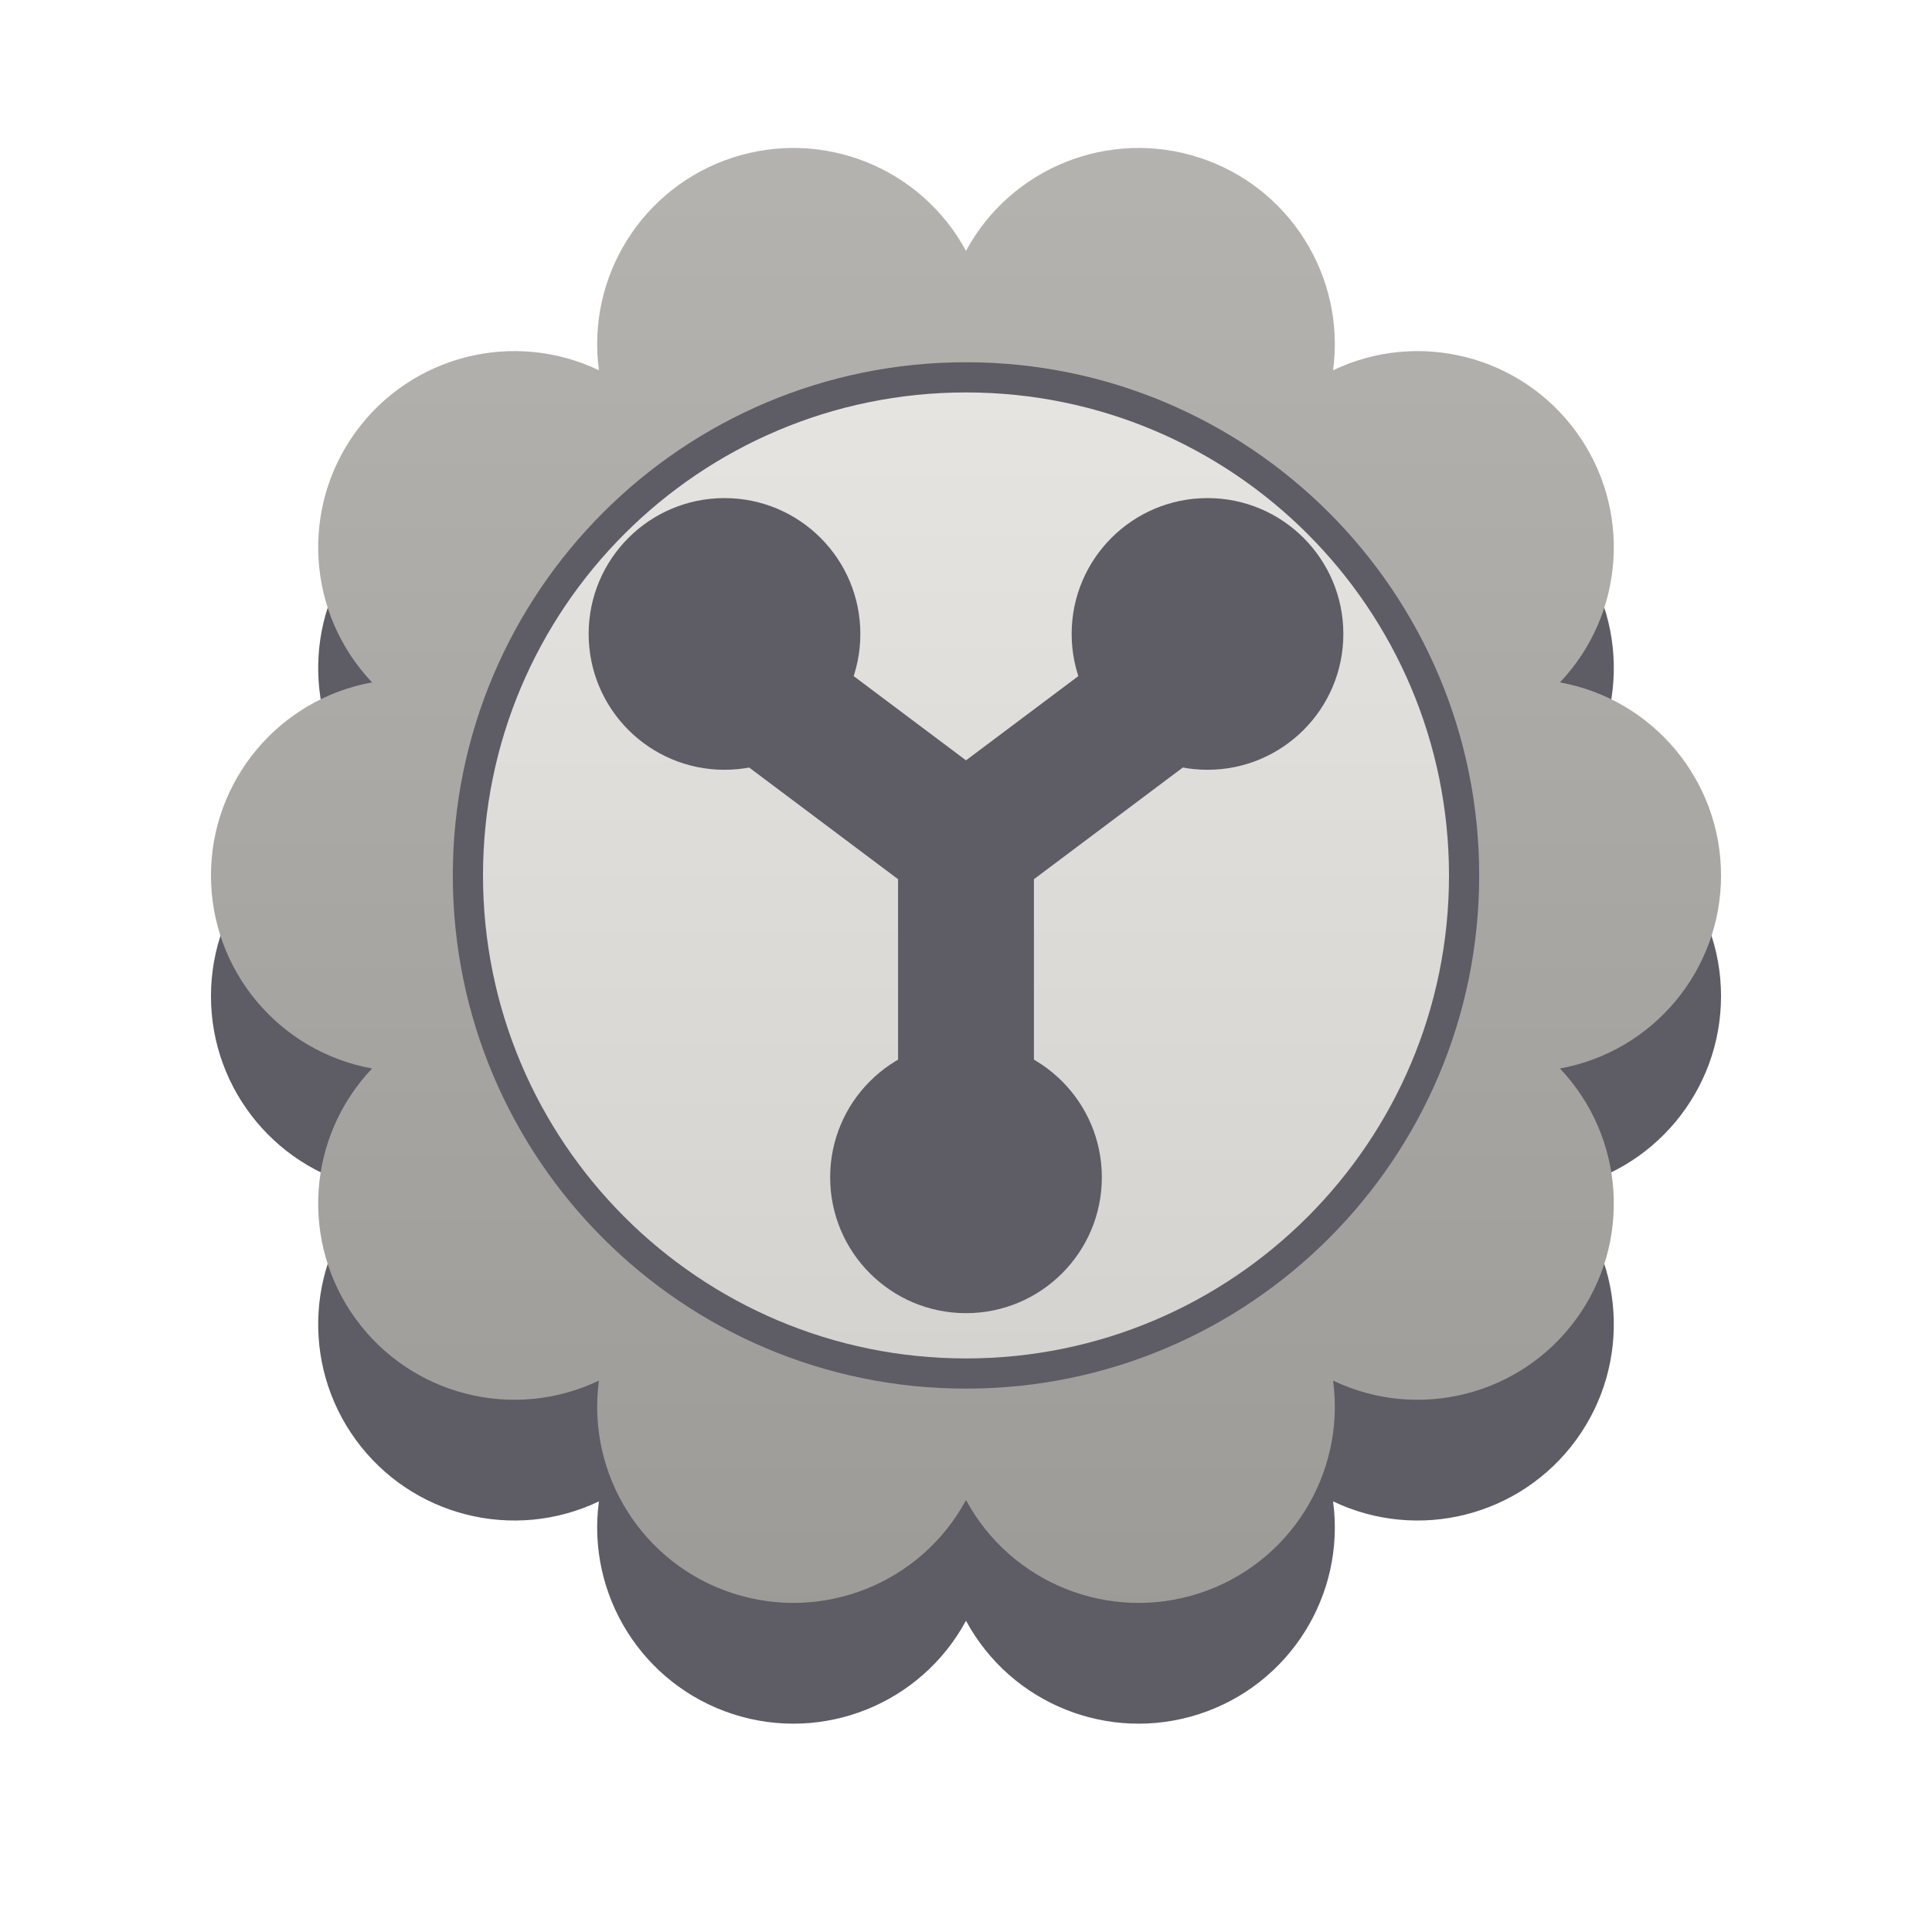
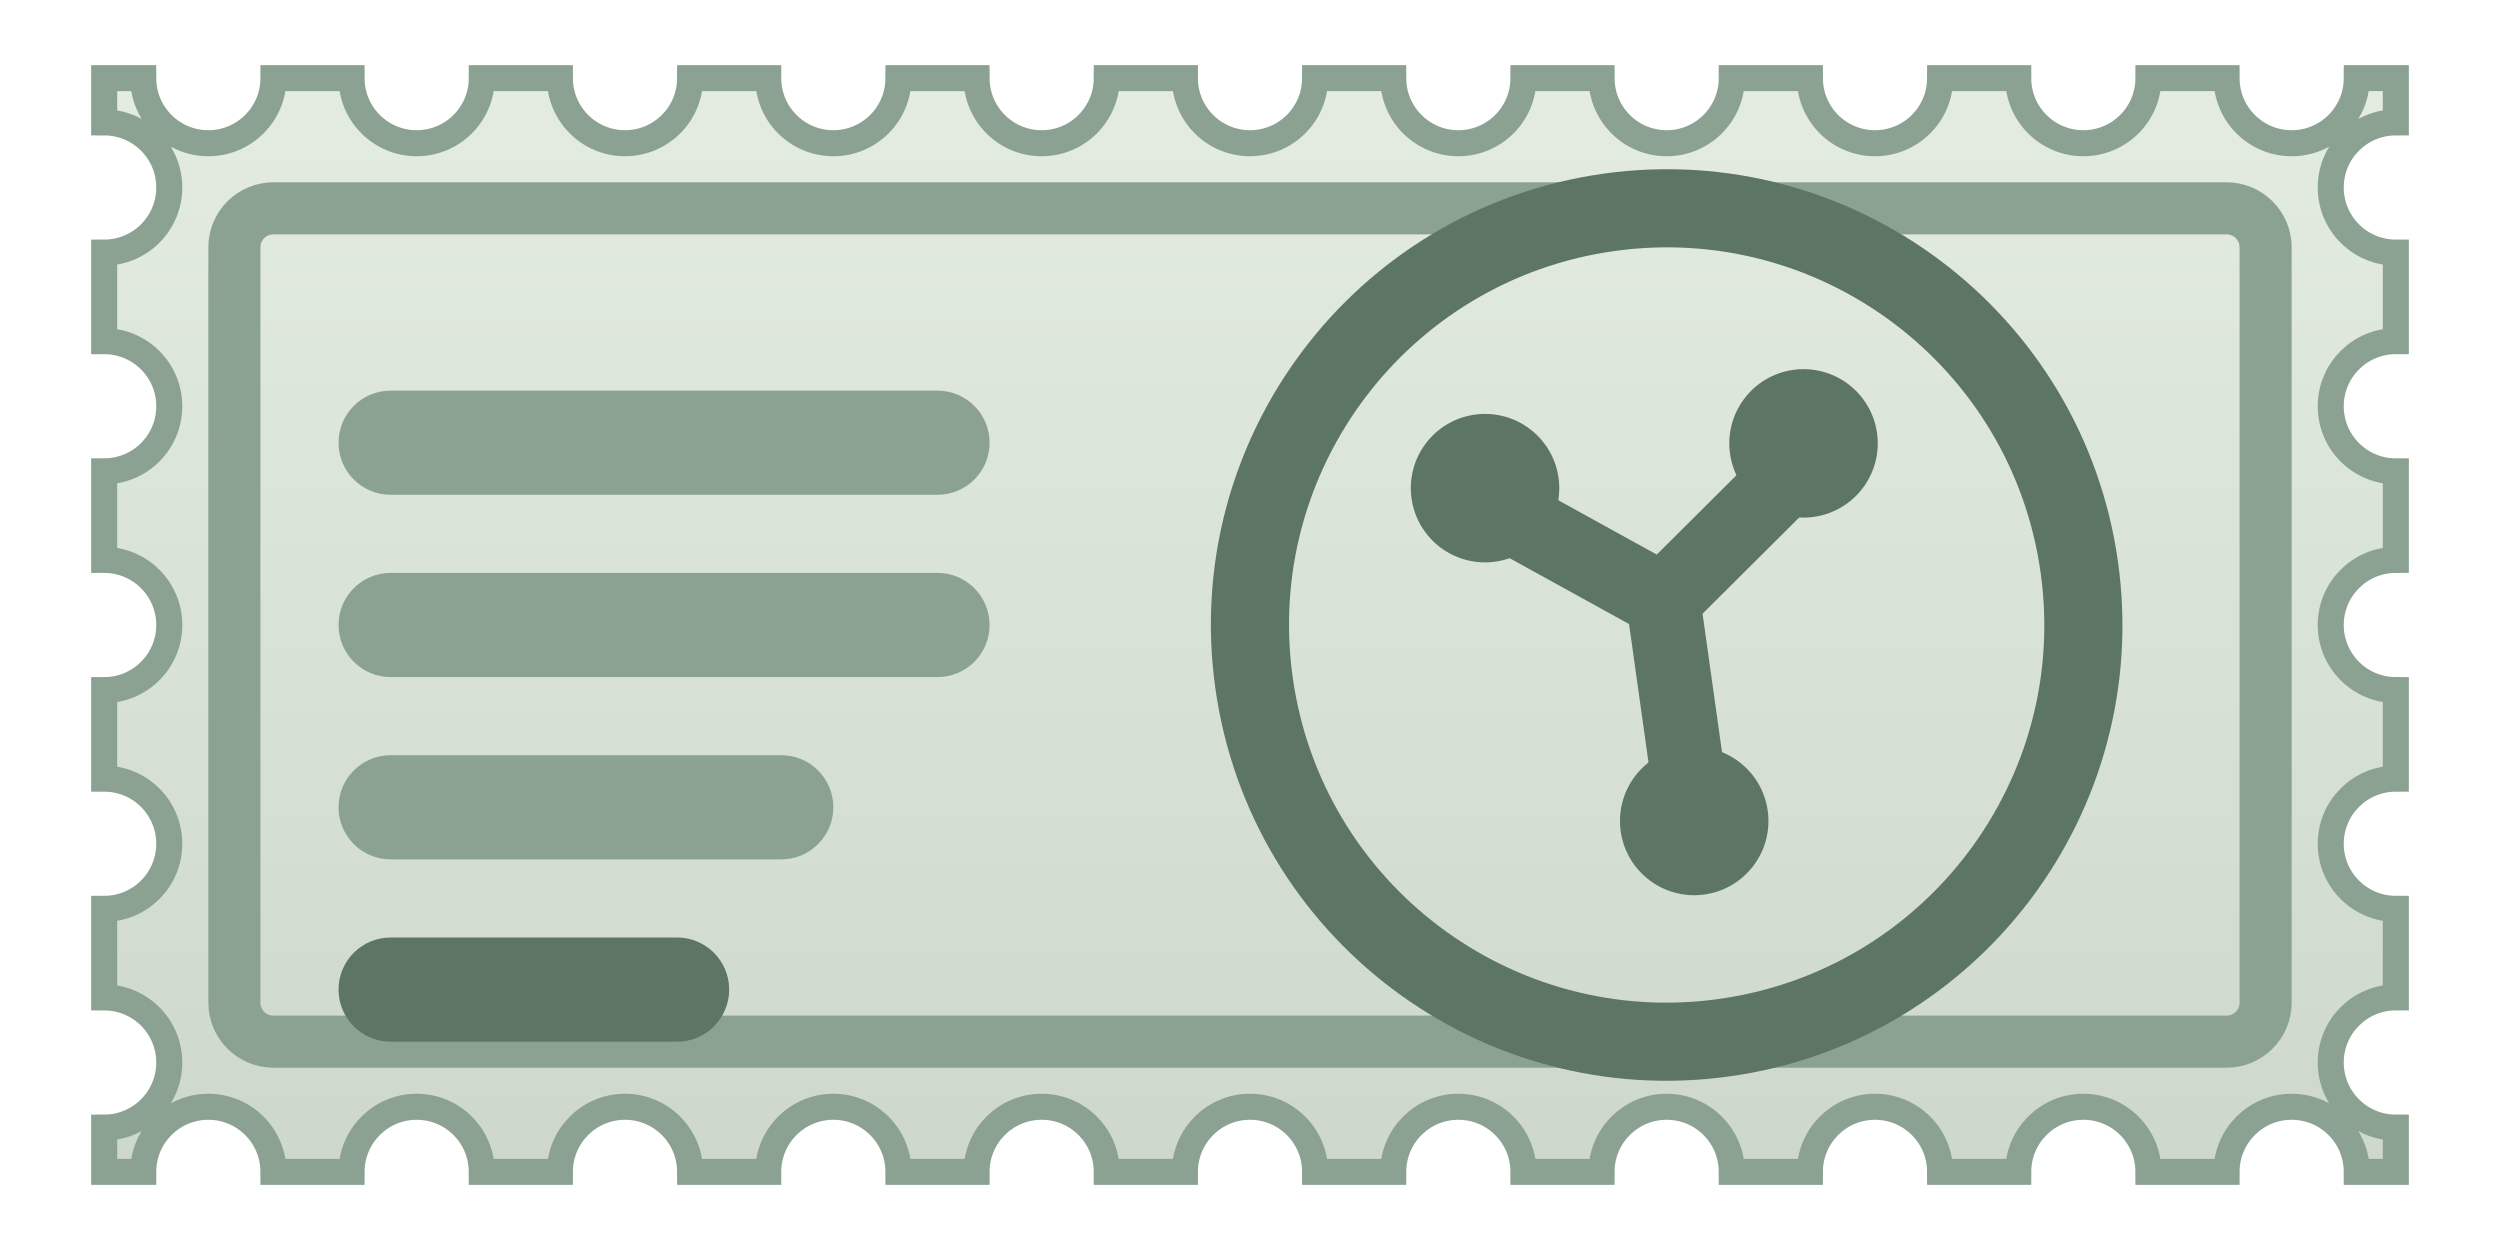
- <svg xmlns="http://www.w3.org/2000/svg" width="128" height="128" viewBox="0 0 128 128" version="1.1">
+ <svg xmlns="http://www.w3.org/2000/svg" width="192" height="96" viewBox="0 0 192 96" version="1.1">
  <defs>
-     <linearGradient id="rim" x1="0" y1="8" x2="0" y2="116" gradientUnits="userSpaceOnUse">
-       <stop offset="0" stop-color="#b5b3b0" />
-       <stop offset="1" stop-color="#9a9996" />
-     </linearGradient>
-     <linearGradient id="field" x1="0" y1="26" x2="0" y2="90" gradientUnits="userSpaceOnUse">
-       <stop offset="0" stop-color="#e6e4e1" />
-       <stop offset="1" stop-color="#d5d3d0" />
+     <linearGradient id="body" x1="0" y1="6" x2="0" y2="90" gradientUnits="userSpaceOnUse">
+       <stop offset="0" stop-color="#e4ece1" />
+       <stop offset="1" stop-color="#cdd8ca" />
    </linearGradient>
  </defs>
-   <path id="seal-profile" d="M103.35 53.21 A13 13 0 0 1 103.35 78.79 A13 13 0 0 1 88.32 99.47 A13 13 0 0 1 64.00 107.38 A13 13 0 0 1 39.68 99.47 A13 13 0 0 1 24.65 78.79 A13 13 0 0 1 24.65 53.21 A13 13 0 0 1 39.68 32.53 A13 13 0 0 1 64.00 24.62 A13 13 0 0 1 88.32 32.53 A13 13 0 0 1 103.35 53.21 Z" fill="#5e5c64" />
-   <path id="seal" d="M103.35 45.21 A13 13 0 0 1 103.35 70.79 A13 13 0 0 1 88.32 91.47 A13 13 0 0 1 64.00 99.38 A13 13 0 0 1 39.68 91.47 A13 13 0 0 1 24.65 70.79 A13 13 0 0 1 24.65 45.21 A13 13 0 0 1 39.68 24.53 A13 13 0 0 1 64.00 16.62 A13 13 0 0 1 88.32 24.53 A13 13 0 0 1 103.35 45.21 Z" fill="url(#rim)" />
-   <circle id="field-bezel" cx="64" cy="58" r="34" fill="#5e5c64" />
-   <circle id="field" cx="64" cy="58" r="32" fill="url(#field)" />
-   <g id="motif" transform="translate(0,-2)">
-     <path id="branch-bars" d="M64 80 V58 M64 58 L48 46 M64 58 L80 46" fill="none" stroke="#5e5c64" stroke-width="9" stroke-linecap="round" stroke-linejoin="round" />
-     <circle id="branch-root" cx="64" cy="80" r="9" fill="#5e5c64" />
-     <circle id="branch-left" cx="48" cy="44" r="9" fill="#5e5c64" />
-     <circle id="branch-right" cx="80" cy="44" r="9" fill="#5e5c64" />
+   <path id="paper" d="M8 6 L11.0 6 A5 5 0 0 0 21.0 6 L27.0 6 A5 5 0 0 0 37.0 6 L43.0 6 A5 5 0 0 0 53.0 6 L59.0 6 A5 5 0 0 0 69.0 6 L75.0 6 A5 5 0 0 0 85.0 6 L91.0 6 A5 5 0 0 0 101.0 6 L107.0 6 A5 5 0 0 0 117.0 6 L123.0 6 A5 5 0 0 0 133.0 6 L139.0 6 A5 5 0 0 0 149.0 6 L155.0 6 A5 5 0 0 0 165.0 6 L171.0 6 A5 5 0 0 0 181.0 6 L184 6 L184 9.4 A5 5 0 0 0 184 19.4 L184 26.2 A5 5 0 0 0 184 36.2 L184 43.0 A5 5 0 0 0 184 53.0 L184 59.8 A5 5 0 0 0 184 69.8 L184 76.6 A5 5 0 0 0 184 86.6 L184 90 L181.0 90 A5 5 0 0 0 171.0 90 L165.0 90 A5 5 0 0 0 155.0 90 L149.0 90 A5 5 0 0 0 139.0 90 L133.0 90 A5 5 0 0 0 123.0 90 L117.0 90 A5 5 0 0 0 107.0 90 L101.0 90 A5 5 0 0 0 91.0 90 L85.0 90 A5 5 0 0 0 75.0 90 L69.0 90 A5 5 0 0 0 59.0 90 L53.0 90 A5 5 0 0 0 43.0 90 L37.0 90 A5 5 0 0 0 27.0 90 L21.0 90 A5 5 0 0 0 11.0 90 L8 90 L8 86.6 A5 5 0 0 0 8 76.6 L8 69.8 A5 5 0 0 0 8 59.8 L8 53.0 A5 5 0 0 0 8 43.0 L8 36.2 A5 5 0 0 0 8 26.2 L8 19.4 A5 5 0 0 0 8 9.4 Z" fill="url(#body)" stroke="#8ba292" stroke-width="2" />
+   <rect id="paper-frame" x="18" y="16" width="156" height="64" rx="3" fill="none" stroke="#8ba292" stroke-width="4" />
+   <rect id="bar-1" x="26" y="30" width="50" height="8" rx="4" fill="#8ba292" />
+   <rect id="bar-2" x="26" y="44" width="50" height="8" rx="4" fill="#8ba292" />
+   <rect id="bar-3" x="26" y="58" width="38" height="8" rx="4" fill="#8ba292" />
+   <rect id="bar-4" x="26" y="72" width="30" height="8" rx="4" fill="#5c7564" />
+   <g id="imprint" transform="rotate(-8 128 48)">
+     <circle id="ring" cx="128" cy="48" r="32" fill="none" stroke="#5c7564" stroke-width="6" />
+     <g id="motif" transform="translate(128,48) scale(0.95)">
+       <path d="M0 16 V-2 M0 -2 L-12 -11 M0 -2 L12 -11" fill="none" stroke="#5c7564" stroke-width="6" stroke-linecap="round" />
+       <circle cx="0" cy="16" r="6" fill="#5c7564" />
+       <circle cx="-13" cy="-13" r="6" fill="#5c7564" />
+       <circle cx="13" cy="-13" r="6" fill="#5c7564" />
+     </g>
  </g>
</svg>
